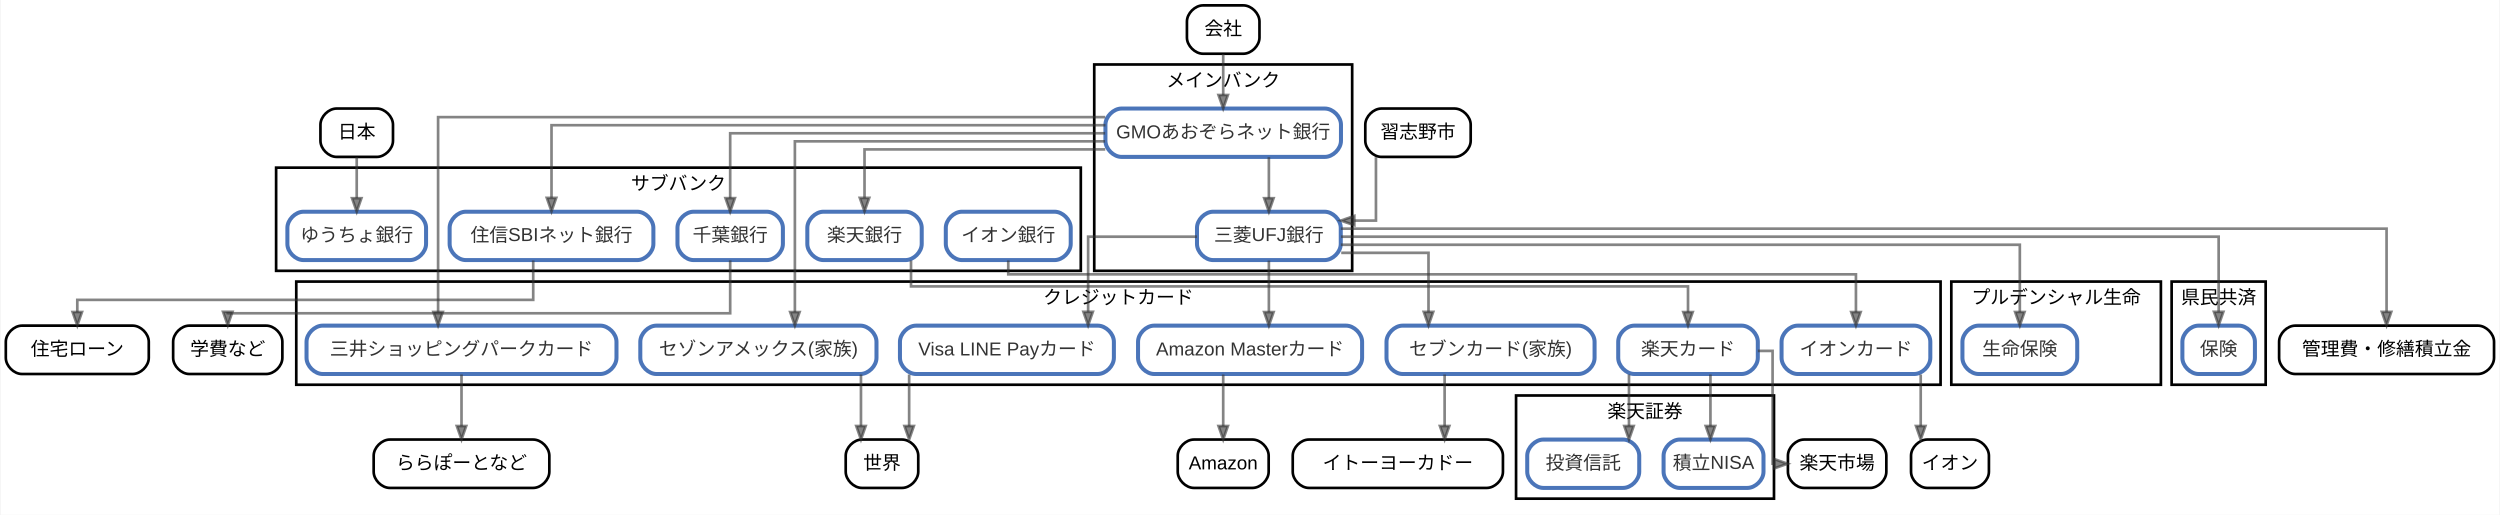
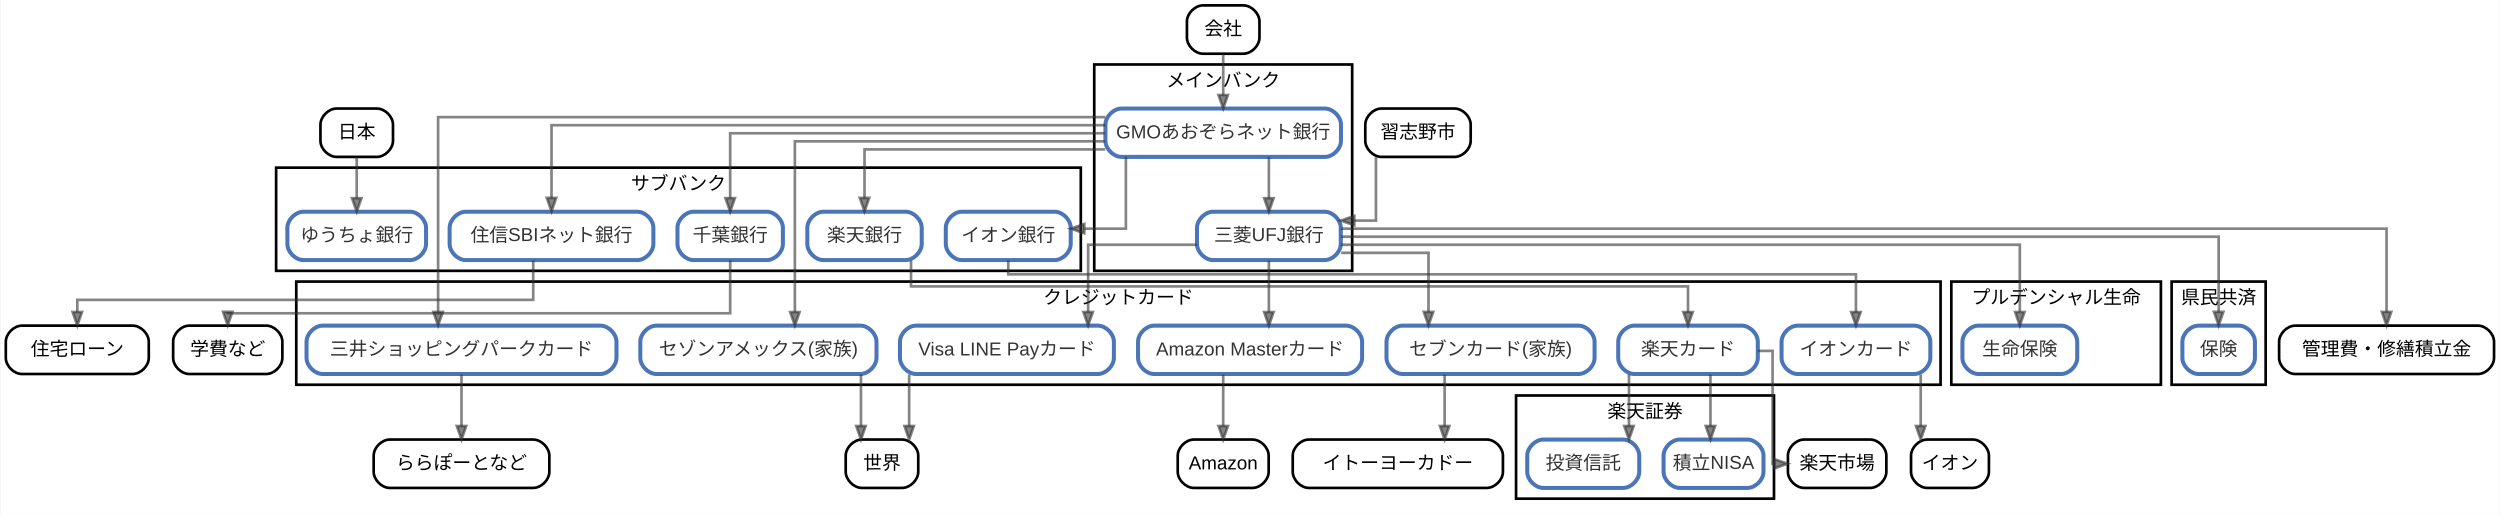
<svg xmlns="http://www.w3.org/2000/svg" width="1860pt" height="383pt" viewBox="0.00 0.00 1860.11 383.20">
  <g id="graph0" class="graph" transform="scale(1 1) rotate(0) translate(4 379.2)">
    <polygon fill="#ffffff" stroke="transparent" points="-4,4 -4,-379.2 1856.105,-379.2 1856.105,4 -4,4" />
    <g id="clust6" class="cluster">
      <polygon fill="none" stroke="#000000" stroke-width="2" points="1612.107,-92.8 1612.107,-169.6 1682.107,-169.6 1682.107,-92.8 1612.107,-92.8" />
      <text text-anchor="middle" x="1647.107" y="-153" font-family="Arial" font-size="14.00" fill="#000000">県民共済</text>
    </g>
    <g id="clust5" class="cluster">
      <polygon fill="none" stroke="#000000" stroke-width="2" points="1448.107,-92.8 1448.107,-169.6 1604.107,-169.6 1604.107,-92.8 1448.107,-92.8" />
      <text text-anchor="middle" x="1526.107" y="-153" font-family="Arial" font-size="14.00" fill="#000000">プルデンシャル生命</text>
    </g>
    <g id="clust4" class="cluster">
      <polygon fill="none" stroke="#000000" stroke-width="2" points="216.107,-92.8 216.107,-169.6 1440.107,-169.6 1440.107,-92.8 216.107,-92.8" />
      <text text-anchor="middle" x="828.107" y="-153" font-family="Arial" font-size="14.00" fill="#000000">クレジットカード</text>
    </g>
    <g id="clust3" class="cluster">
      <polygon fill="none" stroke="#000000" stroke-width="2" points="1124.107,-8 1124.107,-84.8 1316.107,-84.8 1316.107,-8 1124.107,-8" />
      <text text-anchor="middle" x="1220.107" y="-68.2" font-family="Arial" font-size="14.00" fill="#000000">楽天証券</text>
    </g>
    <g id="clust2" class="cluster">
      <polygon fill="none" stroke="#000000" stroke-width="2" points="201.107,-177.6 201.107,-254.4 800.107,-254.4 800.107,-177.6 201.107,-177.6" />
      <text text-anchor="middle" x="500.607" y="-237.8" font-family="Arial" font-size="14.00" fill="#000000">サブバンク</text>
    </g>
    <g id="clust1" class="cluster">
      <polygon fill="none" stroke="#000000" stroke-width="2" points="810.107,-177.6 810.107,-331.2 1002.107,-331.2 1002.107,-177.6 810.107,-177.6" />
      <text text-anchor="middle" x="906.107" y="-314.6" font-family="Arial" font-size="14.00" fill="#000000">メインバンク</text>
    </g>
    <g id="node1" class="node">
      <path fill="#ffffff" stroke="#4b75b9" stroke-width="3" d="M981.773,-298.4C981.773,-298.4 830.441,-298.4 830.441,-298.4 824.441,-298.4 818.441,-292.4 818.441,-286.4 818.441,-286.4 818.441,-274.4 818.441,-274.4 818.441,-268.4 824.441,-262.4 830.441,-262.4 830.441,-262.4 981.773,-262.4 981.773,-262.4 987.773,-262.4 993.773,-268.4 993.773,-274.4 993.773,-274.4 993.773,-286.4 993.773,-286.4 993.773,-292.4 987.773,-298.4 981.773,-298.4" />
      <text text-anchor="middle" x="906.107" y="-276.2" font-family="Arial" font-size="14.00" fill="#333333">GMOあおぞらネット銀行</text>
    </g>
    <g id="node2" class="node">
      <path fill="#ffffff" stroke="#4b75b9" stroke-width="3" d="M981.615,-221.6C981.615,-221.6 898.598,-221.6 898.598,-221.6 892.598,-221.6 886.598,-215.6 886.598,-209.6 886.598,-209.6 886.598,-197.6 886.598,-197.6 886.598,-191.6 892.598,-185.6 898.598,-185.6 898.598,-185.6 981.615,-185.6 981.615,-185.6 987.615,-185.6 993.615,-191.6 993.615,-197.6 993.615,-197.6 993.615,-209.6 993.615,-209.6 993.615,-215.6 987.615,-221.6 981.615,-221.6" />
      <text text-anchor="middle" x="940.107" y="-199.4" font-family="Arial" font-size="14.00" fill="#333333">三菱UFJ銀行</text>
    </g>
    <g id="edge-1" class="edge">
      <path fill="none" stroke="#333333" stroke-width="2" stroke-opacity="0.6" d="M940.107,-262.2C940.107,-262.2 940.107,-231.67 940.107,-231.67" />
      <polygon fill="#333333" fill-opacity="0.6" stroke="#333333" stroke-width="2" stroke-opacity="0.6" points="943.607,-231.67 940.107,-221.67 936.607,-231.67 943.607,-231.67" />
    </g>
    <g id="node3" class="node">
      <path fill="#ffffff" stroke="#4b75b9" stroke-width="3" d="M669.686,-221.6C669.686,-221.6 608.527,-221.6 608.527,-221.6 602.527,-221.6 596.527,-215.6 596.527,-209.6 596.527,-209.6 596.527,-197.6 596.527,-197.6 596.527,-191.6 602.527,-185.6 608.527,-185.6 608.527,-185.6 669.686,-185.6 669.686,-185.6 675.686,-185.6 681.686,-191.6 681.686,-197.6 681.686,-197.6 681.686,-209.6 681.686,-209.6 681.686,-215.6 675.686,-221.6 669.686,-221.6" />
      <text text-anchor="middle" x="639.107" y="-199.4" font-family="Arial" font-size="14.00" fill="#333333">楽天銀行</text>
    </g>
    <g id="edge-4" class="edge">
      <path fill="none" stroke="#333333" stroke-width="2" stroke-opacity="0.6" d="M818.311,-268C740.491,-268 639.107,-268 639.107,-268 639.107,-268 639.107,-231.882 639.107,-231.882" />
      <polygon fill="#333333" fill-opacity="0.6" stroke="#333333" stroke-width="2" stroke-opacity="0.6" points="642.607,-231.882 639.107,-221.882 635.607,-231.882 642.607,-231.882" />
    </g>
    <g id="node4" class="node">
      <path fill="#ffffff" stroke="#4b75b9" stroke-width="3" d="M469.941,-221.6C469.941,-221.6 342.272,-221.6 342.272,-221.6 336.272,-221.6 330.272,-215.6 330.272,-209.6 330.272,-209.6 330.272,-197.6 330.272,-197.6 330.272,-191.6 336.272,-185.6 342.272,-185.6 342.272,-185.6 469.941,-185.6 469.941,-185.6 475.941,-185.6 481.941,-191.6 481.941,-197.6 481.941,-197.6 481.941,-209.6 481.941,-209.6 481.941,-215.6 475.941,-221.6 469.941,-221.6" />
      <text text-anchor="middle" x="406.107" y="-199.4" font-family="Arial" font-size="14.00" fill="#333333">住信SBIネット銀行</text>
    </g>
    <g id="edge-9" class="edge">
      <path fill="none" stroke="#333333" stroke-width="2" stroke-opacity="0.6" d="M818.441,-286C675.043,-286 406.107,-286 406.107,-286 406.107,-286 406.107,-231.887 406.107,-231.887" />
      <polygon fill="#333333" fill-opacity="0.6" stroke="#333333" stroke-width="2" stroke-opacity="0.6" points="409.607,-231.887 406.107,-221.887 402.607,-231.887 409.607,-231.887" />
    </g>
+     <g id="node5" class="node">
+       <path fill="#ffffff" stroke="#4b75b9" stroke-width="3" d="M780.6,-221.6C780.6,-221.6 711.614,-221.6 711.614,-221.6 705.614,-221.6 699.614,-215.6 699.614,-209.6 699.614,-209.6 699.614,-197.6 699.614,-197.6 699.614,-191.6 705.614,-185.6 711.614,-185.6 711.614,-185.6 780.6,-185.6 780.6,-185.6 786.6,-185.6 792.6,-191.6 792.6,-197.6 792.6,-197.6 792.6,-209.6 792.6,-209.6 792.6,-215.6 786.6,-221.6 780.6,-221.6" />
+       <text text-anchor="middle" x="746.107" y="-199.4" font-family="Arial" font-size="14.00" fill="#333333">イオン銀行</text>
+     </g>
+     <g id="edge-22" class="edge">
+       <path fill="none" stroke="#333333" stroke-width="2" stroke-opacity="0.6" d="M833.664,-262.383C833.664,-241.231 833.664,-209 833.664,-209 833.664,-209 802.705,-209 802.705,-209" />
+       <polygon fill="#333333" fill-opacity="0.6" stroke="#333333" stroke-width="2" stroke-opacity="0.6" points="802.705,-205.5 792.705,-209 802.705,-212.5 802.705,-205.5" />
+     </g>
    <g id="node6" class="node">
      <path fill="#ffffff" stroke="#4b75b9" stroke-width="3" d="M566.348,-221.6C566.348,-221.6 511.865,-221.6 511.865,-221.6 505.865,-221.6 499.865,-215.6 499.865,-209.6 499.865,-209.6 499.865,-197.6 499.865,-197.6 499.865,-191.6 505.865,-185.6 511.865,-185.6 511.865,-185.6 566.348,-185.6 566.348,-185.6 572.348,-185.6 578.348,-191.6 578.348,-197.6 578.348,-197.6 578.348,-209.6 578.348,-209.6 578.348,-215.6 572.348,-221.6 566.348,-221.6" />
      <text text-anchor="middle" x="539.107" y="-199.4" font-family="Arial" font-size="14.00" fill="#333333">千葉銀行</text>
    </g>
-     <g id="edge-24" class="edge">
+     <g id="edge-25" class="edge">
      <path fill="none" stroke="#333333" stroke-width="2" stroke-opacity="0.6" d="M818.201,-280C709.627,-280 539.107,-280 539.107,-280 539.107,-280 539.107,-231.706 539.107,-231.706" />
      <polygon fill="#333333" fill-opacity="0.6" stroke="#333333" stroke-width="2" stroke-opacity="0.6" points="542.607,-231.706 539.107,-221.706 535.607,-231.706 542.607,-231.706" />
    </g>
    <g id="node12" class="node">
      <path fill="#ffffff" stroke="#4b75b9" stroke-width="3" d="M636.011,-136.8C636.011,-136.8 484.202,-136.8 484.202,-136.8 478.202,-136.8 472.202,-130.8 472.202,-124.8 472.202,-124.8 472.202,-112.8 472.202,-112.8 472.202,-106.8 478.202,-100.8 484.202,-100.8 484.202,-100.8 636.011,-100.8 636.011,-100.8 642.011,-100.8 648.011,-106.8 648.011,-112.8 648.011,-112.8 648.011,-124.8 648.011,-124.8 648.011,-130.8 642.011,-136.8 636.011,-136.8" />
      <text text-anchor="middle" x="560.107" y="-114.6" font-family="Arial" font-size="14.00" fill="#333333">セゾンアメックス(家族)</text>
    </g>
    <g id="edge-14" class="edge">
      <path fill="none" stroke="#333333" stroke-width="2" stroke-opacity="0.6" d="M818.14,-274C723.767,-274 587.272,-274 587.272,-274 587.272,-274 587.272,-146.907 587.272,-146.907" />
      <polygon fill="#333333" fill-opacity="0.6" stroke="#333333" stroke-width="2" stroke-opacity="0.6" points="590.772,-146.907 587.272,-136.907 583.772,-146.907 590.772,-146.907" />
    </g>
    <g id="node13" class="node">
      <path fill="#ffffff" stroke="#4b75b9" stroke-width="3" d="M442.466,-136.8C442.466,-136.8 235.747,-136.8 235.747,-136.8 229.747,-136.8 223.747,-130.8 223.747,-124.8 223.747,-124.8 223.747,-112.8 223.747,-112.8 223.747,-106.8 229.747,-100.8 235.747,-100.8 235.747,-100.8 442.466,-100.8 442.466,-100.8 448.466,-100.8 454.466,-106.8 454.466,-112.8 454.466,-112.8 454.466,-124.8 454.466,-124.8 454.466,-130.8 448.466,-136.8 442.466,-136.8" />
      <text text-anchor="middle" x="339.107" y="-114.6" font-family="Arial" font-size="14.00" fill="#333333">三井ショッピングパークカード</text>
    </g>
    <g id="edge-16" class="edge">
      <path fill="none" stroke="#333333" stroke-width="2" stroke-opacity="0.6" d="M818.295,-292C655.144,-292 321.677,-292 321.677,-292 321.677,-292 321.677,-147.008 321.677,-147.008" />
      <polygon fill="#333333" fill-opacity="0.6" stroke="#333333" stroke-width="2" stroke-opacity="0.6" points="325.177,-147.008 321.677,-137.008 318.177,-147.008 325.177,-147.008" />
    </g>
    <g id="node10" class="node">
      <path fill="#ffffff" stroke="#4b75b9" stroke-width="3" d="M997.5,-136.8C997.5,-136.8 854.713,-136.8 854.713,-136.8 848.713,-136.8 842.713,-130.8 842.713,-124.8 842.713,-124.8 842.713,-112.8 842.713,-112.8 842.713,-106.8 848.713,-100.8 854.713,-100.8 854.713,-100.8 997.5,-100.8 997.5,-100.8 1003.5,-100.8 1009.5,-106.8 1009.5,-112.8 1009.5,-112.8 1009.5,-124.8 1009.5,-124.8 1009.5,-130.8 1003.5,-136.8 997.5,-136.8" />
      <text text-anchor="middle" x="926.107" y="-114.6" font-family="Arial" font-size="14.00" fill="#333333">Amazon Masterカード</text>
    </g>
    <g id="edge-12" class="edge">
      <path fill="none" stroke="#333333" stroke-width="2" stroke-opacity="0.6" d="M940.107,-185.2C940.107,-185.2 940.107,-146.873 940.107,-146.873" />
      <polygon fill="#333333" fill-opacity="0.6" stroke="#333333" stroke-width="2" stroke-opacity="0.6" points="943.607,-146.873 940.107,-136.873 936.607,-146.873 943.607,-146.873" />
    </g>
    <g id="node11" class="node">
      <path fill="#ffffff" stroke="#4b75b9" stroke-width="3" d="M812.73,-136.8C812.73,-136.8 677.483,-136.8 677.483,-136.8 671.483,-136.8 665.483,-130.8 665.483,-124.8 665.483,-124.8 665.483,-112.8 665.483,-112.8 665.483,-106.8 671.483,-100.8 677.483,-100.8 677.483,-100.8 812.73,-100.8 812.73,-100.8 818.73,-100.8 824.73,-106.8 824.73,-112.8 824.73,-112.8 824.73,-124.8 824.73,-124.8 824.73,-130.8 818.73,-136.8 812.73,-136.8" />
      <text text-anchor="middle" x="745.107" y="-114.6" font-family="Arial" font-size="14.00" fill="#333333">Visa LINE Payカード</text>
    </g>
    <g id="edge-2" class="edge">
-       <path fill="none" stroke="#333333" stroke-width="2" stroke-opacity="0.6" d="M886.545,-203C849.025,-203 805.563,-203 805.563,-203 805.563,-203 805.563,-147.07 805.563,-147.07" />
-       <polygon fill="#333333" fill-opacity="0.6" stroke="#333333" stroke-width="2" stroke-opacity="0.6" points="809.063,-147.07 805.563,-137.07 802.063,-147.07 809.063,-147.07" />
+       <path fill="none" stroke="#333333" stroke-width="2" stroke-opacity="0.6" d="M886.545,-197C849.025,-197 805.563,-197 805.563,-197 805.563,-197 805.563,-146.937 805.563,-146.937" />
+       <polygon fill="#333333" fill-opacity="0.6" stroke="#333333" stroke-width="2" stroke-opacity="0.6" points="809.063,-146.937 805.563,-136.937 802.063,-146.937 809.063,-146.937" />
    </g>
    <g id="node14" class="node">
      <path fill="#ffffff" stroke="#4b75b9" stroke-width="3" d="M1170.551,-136.8C1170.551,-136.8 1039.662,-136.8 1039.662,-136.8 1033.662,-136.8 1027.662,-130.8 1027.662,-124.8 1027.662,-124.8 1027.662,-112.8 1027.662,-112.8 1027.662,-106.8 1033.662,-100.8 1039.662,-100.8 1039.662,-100.8 1170.551,-100.8 1170.551,-100.8 1176.551,-100.8 1182.551,-106.8 1182.551,-112.8 1182.551,-112.8 1182.551,-124.8 1182.551,-124.8 1182.551,-130.8 1176.551,-136.8 1170.551,-136.8" />
      <text text-anchor="middle" x="1105.107" y="-114.6" font-family="Arial" font-size="14.00" fill="#333333">セブンカード(家族)</text>
    </g>
    <g id="edge-18" class="edge">
      <path fill="none" stroke="#333333" stroke-width="2" stroke-opacity="0.6" d="M993.955,-191C1025.393,-191 1058.927,-191 1058.927,-191 1058.927,-191 1058.927,-147.019 1058.927,-147.019" />
      <polygon fill="#333333" fill-opacity="0.6" stroke="#333333" stroke-width="2" stroke-opacity="0.6" points="1062.427,-147.019 1058.927,-137.019 1055.427,-147.019 1062.427,-147.019" />
    </g>
    <g id="node17" class="node">
      <path fill="#ffffff" stroke="#4b75b9" stroke-width="3" d="M1529.835,-136.8C1529.835,-136.8 1468.378,-136.8 1468.378,-136.8 1462.378,-136.8 1456.378,-130.8 1456.378,-124.8 1456.378,-124.8 1456.378,-112.8 1456.378,-112.8 1456.378,-106.8 1462.378,-100.8 1468.378,-100.8 1468.378,-100.8 1529.835,-100.8 1529.835,-100.8 1535.835,-100.8 1541.835,-106.8 1541.835,-112.8 1541.835,-112.8 1541.835,-124.8 1541.835,-124.8 1541.835,-130.8 1535.835,-136.8 1529.835,-136.8" />
      <text text-anchor="middle" x="1499.107" y="-114.6" font-family="Arial" font-size="14.00" fill="#333333">生命保険</text>
    </g>
    <g id="edge-20" class="edge">
      <path fill="none" stroke="#333333" stroke-width="2" stroke-opacity="0.6" d="M993.706,-197C1133.619,-197 1499.107,-197 1499.107,-197 1499.107,-197 1499.107,-146.937 1499.107,-146.937" />
      <polygon fill="#333333" fill-opacity="0.6" stroke="#333333" stroke-width="2" stroke-opacity="0.6" points="1502.607,-146.937 1499.107,-136.937 1495.607,-146.937 1502.607,-146.937" />
    </g>
    <g id="node18" class="node">
      <path fill="#ffffff" stroke="#4b75b9" stroke-width="3" d="M1662.107,-136.8C1662.107,-136.8 1632.107,-136.8 1632.107,-136.8 1626.107,-136.8 1620.107,-130.8 1620.107,-124.8 1620.107,-124.8 1620.107,-112.8 1620.107,-112.8 1620.107,-106.8 1626.107,-100.8 1632.107,-100.8 1632.107,-100.8 1662.107,-100.8 1662.107,-100.8 1668.107,-100.8 1674.107,-106.8 1674.107,-112.8 1674.107,-112.8 1674.107,-124.8 1674.107,-124.8 1674.107,-130.8 1668.107,-136.8 1662.107,-136.8" />
      <text text-anchor="middle" x="1647.107" y="-114.6" font-family="Arial" font-size="14.00" fill="#333333">保険</text>
    </g>
    <g id="edge-21" class="edge">
      <path fill="none" stroke="#333333" stroke-width="2" stroke-opacity="0.6" d="M993.827,-203C1158.816,-203 1647.107,-203 1647.107,-203 1647.107,-203 1647.107,-147.07 1647.107,-147.07" />
      <polygon fill="#333333" fill-opacity="0.6" stroke="#333333" stroke-width="2" stroke-opacity="0.6" points="1650.607,-147.07 1647.107,-137.07 1643.607,-147.07 1650.607,-147.07" />
    </g>
    <g id="node23" class="node">
      <path fill="none" stroke="#000000" stroke-width="2" d="M1840.104,-136.8C1840.104,-136.8 1704.11,-136.8 1704.11,-136.8 1698.11,-136.8 1692.11,-130.8 1692.11,-124.8 1692.11,-124.8 1692.11,-112.8 1692.11,-112.8 1692.11,-106.8 1698.11,-100.8 1704.11,-100.8 1704.11,-100.8 1840.104,-100.8 1840.104,-100.8 1846.104,-100.8 1852.104,-106.8 1852.104,-112.8 1852.104,-112.8 1852.104,-124.8 1852.104,-124.8 1852.104,-130.8 1846.104,-136.8 1840.104,-136.8" />
      <text text-anchor="middle" x="1772.107" y="-114.6" font-family="Arial" font-size="14.00" fill="#000000">管理費・修繕積立金</text>
    </g>
    <g id="edge-11" class="edge">
      <path fill="none" stroke="#333333" stroke-width="2" stroke-opacity="0.6" d="M993.736,-209C1177.736,-209 1772.107,-209 1772.107,-209 1772.107,-209 1772.107,-147.053 1772.107,-147.053" />
      <polygon fill="#333333" fill-opacity="0.6" stroke="#333333" stroke-width="2" stroke-opacity="0.6" points="1775.607,-147.053 1772.107,-137.053 1768.607,-147.053 1775.607,-147.053" />
    </g>
    <g id="node15" class="node">
      <path fill="#ffffff" stroke="#4b75b9" stroke-width="3" d="M1292.061,-136.8C1292.061,-136.8 1212.152,-136.8 1212.152,-136.8 1206.152,-136.8 1200.152,-130.8 1200.152,-124.8 1200.152,-124.8 1200.152,-112.8 1200.152,-112.8 1200.152,-106.8 1206.152,-100.8 1212.152,-100.8 1212.152,-100.8 1292.061,-100.8 1292.061,-100.8 1298.061,-100.8 1304.061,-106.8 1304.061,-112.8 1304.061,-112.8 1304.061,-124.8 1304.061,-124.8 1304.061,-130.8 1298.061,-136.8 1292.061,-136.8" />
      <text text-anchor="middle" x="1252.107" y="-114.6" font-family="Arial" font-size="14.00" fill="#333333">楽天カード</text>
    </g>
    <g id="edge-5" class="edge">
      <path fill="none" stroke="#333333" stroke-width="2" stroke-opacity="0.6" d="M673.72,-185.241C673.72,-175.696 673.72,-166 673.72,-166 673.72,-166 1252.107,-166 1252.107,-166 1252.107,-166 1252.107,-146.914 1252.107,-146.914" />
      <polygon fill="#333333" fill-opacity="0.6" stroke="#333333" stroke-width="2" stroke-opacity="0.6" points="1255.607,-146.914 1252.107,-136.914 1248.607,-146.914 1255.607,-146.914" />
    </g>
    <g id="node22" class="node">
      <path fill="none" stroke="#000000" stroke-width="2" d="M94.32,-136.8C94.32,-136.8 11.893,-136.8 11.893,-136.8 5.893,-136.8 -.107,-130.8 -.107,-124.8 -.107,-124.8 -.107,-112.8 -.107,-112.8 -.107,-106.8 5.893,-100.8 11.893,-100.8 11.893,-100.8 94.32,-100.8 94.32,-100.8 100.32,-100.8 106.32,-106.8 106.32,-112.8 106.32,-112.8 106.32,-124.8 106.32,-124.8 106.32,-130.8 100.32,-136.8 94.32,-136.8" />
      <text text-anchor="middle" x="53.107" y="-114.6" font-family="Arial" font-size="14.00" fill="#000000">住宅ローン</text>
    </g>
    <g id="edge-10" class="edge">
      <path fill="none" stroke="#333333" stroke-width="2" stroke-opacity="0.6" d="M392.488,-185.333C392.488,-171.909 392.488,-156 392.488,-156 392.488,-156 53.107,-156 53.107,-156 53.107,-156 53.107,-146.964 53.107,-146.964" />
      <polygon fill="#333333" fill-opacity="0.6" stroke="#333333" stroke-width="2" stroke-opacity="0.6" points="56.607,-146.964 53.107,-136.964 49.607,-146.964 56.607,-146.964" />
    </g>
-     <g id="node5" class="node">
-       <path fill="#ffffff" stroke="#4b75b9" stroke-width="3" d="M780.6,-221.6C780.6,-221.6 711.614,-221.6 711.614,-221.6 705.614,-221.6 699.614,-215.6 699.614,-209.6 699.614,-209.6 699.614,-197.6 699.614,-197.6 699.614,-191.6 705.614,-185.6 711.614,-185.6 711.614,-185.6 780.6,-185.6 780.6,-185.6 786.6,-185.6 792.6,-191.6 792.6,-197.6 792.6,-197.6 792.6,-209.6 792.6,-209.6 792.6,-215.6 786.6,-221.6 780.6,-221.6" />
-       <text text-anchor="middle" x="746.107" y="-199.4" font-family="Arial" font-size="14.00" fill="#333333">イオン銀行</text>
-     </g>
    <g id="node16" class="node">
      <path fill="#ffffff" stroke="#4b75b9" stroke-width="3" d="M1420.475,-136.8C1420.475,-136.8 1333.738,-136.8 1333.738,-136.8 1327.738,-136.8 1321.738,-130.8 1321.738,-124.8 1321.738,-124.8 1321.738,-112.8 1321.738,-112.8 1321.738,-106.8 1327.738,-100.8 1333.738,-100.8 1333.738,-100.8 1420.475,-100.8 1420.475,-100.8 1426.475,-100.8 1432.475,-106.8 1432.475,-112.8 1432.475,-112.8 1432.475,-124.8 1432.475,-124.8 1432.475,-130.8 1426.475,-136.8 1420.475,-136.8" />
      <text text-anchor="middle" x="1377.107" y="-114.6" font-family="Arial" font-size="14.00" fill="#333333">イオンカード</text>
    </g>
-     <g id="edge-22" class="edge">
+     <g id="edge-23" class="edge">
      <path fill="none" stroke="#333333" stroke-width="2" stroke-opacity="0.6" d="M746.107,-185.325C746.107,-179.72 746.107,-175 746.107,-175 746.107,-175 1377.107,-175 1377.107,-175 1377.107,-175 1377.107,-146.891 1377.107,-146.891" />
      <polygon fill="#333333" fill-opacity="0.6" stroke="#333333" stroke-width="2" stroke-opacity="0.6" points="1380.607,-146.891 1377.107,-136.891 1373.607,-146.891 1380.607,-146.891" />
    </g>
    <g id="node28" class="node">
      <path fill="none" stroke="#000000" stroke-width="2" d="M193.76,-136.8C193.76,-136.8 136.453,-136.8 136.453,-136.8 130.453,-136.8 124.453,-130.8 124.453,-124.8 124.453,-124.8 124.453,-112.8 124.453,-112.8 124.453,-106.8 130.453,-100.8 136.453,-100.8 136.453,-100.8 193.76,-100.8 193.76,-100.8 199.76,-100.8 205.76,-106.8 205.76,-112.8 205.76,-112.8 205.76,-124.8 205.76,-124.8 205.76,-130.8 199.76,-136.8 193.76,-136.8" />
      <text text-anchor="middle" x="165.107" y="-114.6" font-family="Arial" font-size="14.00" fill="#000000">学費など</text>
    </g>
-     <g id="edge-25" class="edge">
+     <g id="edge-26" class="edge">
      <path fill="none" stroke="#333333" stroke-width="2" stroke-opacity="0.6" d="M539.107,-185.375C539.107,-168.5 539.107,-146 539.107,-146 539.107,-146 165.107,-146 165.107,-146 165.107,-146 165.107,-145.109 165.107,-145.109" />
      <polygon fill="#333333" fill-opacity="0.6" stroke="#333333" stroke-width="2" stroke-opacity="0.6" points="168.607,-147.094 165.107,-137.094 161.607,-147.094 168.607,-147.094" />
    </g>
    <g id="node7" class="node">
      <path fill="#ffffff" stroke="#4b75b9" stroke-width="3" d="M300.722,-221.6C300.722,-221.6 221.491,-221.6 221.491,-221.6 215.491,-221.6 209.491,-215.6 209.491,-209.6 209.491,-209.6 209.491,-197.6 209.491,-197.6 209.491,-191.6 215.491,-185.6 221.491,-185.6 221.491,-185.6 300.722,-185.6 300.722,-185.6 306.722,-185.6 312.722,-191.6 312.722,-197.6 312.722,-197.6 312.722,-209.6 312.722,-209.6 312.722,-215.6 306.722,-221.6 300.722,-221.6" />
      <text text-anchor="middle" x="261.107" y="-199.4" font-family="Arial" font-size="14.00" fill="#333333">ゆうちょ銀行</text>
    </g>
    <g id="node8" class="node">
      <path fill="#ffffff" stroke="#4b75b9" stroke-width="3" d="M1296.295,-52C1296.295,-52 1245.918,-52 1245.918,-52 1239.918,-52 1233.918,-46 1233.918,-40 1233.918,-40 1233.918,-28 1233.918,-28 1233.918,-22 1239.918,-16 1245.918,-16 1245.918,-16 1296.295,-16 1296.295,-16 1302.295,-16 1308.295,-22 1308.295,-28 1308.295,-28 1308.295,-40 1308.295,-40 1308.295,-46 1302.295,-52 1296.295,-52" />
      <text text-anchor="middle" x="1271.107" y="-29.8" font-family="Arial" font-size="14.00" fill="#333333">積立NISA</text>
    </g>
    <g id="node9" class="node">
      <path fill="#ffffff" stroke="#4b75b9" stroke-width="3" d="M1203.794,-52C1203.794,-52 1144.419,-52 1144.419,-52 1138.419,-52 1132.419,-46 1132.419,-40 1132.419,-40 1132.419,-28 1132.419,-28 1132.419,-22 1138.419,-16 1144.419,-16 1144.419,-16 1203.794,-16 1203.794,-16 1209.794,-16 1215.794,-22 1215.794,-28 1215.794,-28 1215.794,-40 1215.794,-40 1215.794,-46 1209.794,-52 1203.794,-52" />
      <text text-anchor="middle" x="1174.107" y="-29.8" font-family="Arial" font-size="14.00" fill="#333333">投資信託</text>
    </g>
    <g id="node24" class="node">
      <path fill="none" stroke="#000000" stroke-width="2" d="M927.952,-52C927.952,-52 884.261,-52 884.261,-52 878.261,-52 872.261,-46 872.261,-40 872.261,-40 872.261,-28 872.261,-28 872.261,-22 878.261,-16 884.261,-16 884.261,-16 927.952,-16 927.952,-16 933.952,-16 939.952,-22 939.952,-28 939.952,-28 939.952,-40 939.952,-40 939.952,-46 933.952,-52 927.952,-52" />
      <text text-anchor="middle" x="906.107" y="-29.8" font-family="Arial" font-size="14.00" fill="#000000">Amazon</text>
    </g>
    <g id="edge-13" class="edge">
      <path fill="none" stroke="#333333" stroke-width="2" stroke-opacity="0.6" d="M906.107,-100.4C906.107,-100.4 906.107,-62.073 906.107,-62.073" />
      <polygon fill="#333333" fill-opacity="0.6" stroke="#333333" stroke-width="2" stroke-opacity="0.6" points="909.607,-62.073 906.107,-52.073 902.607,-62.073 909.607,-62.073" />
    </g>
    <g id="node20" class="node">
      <path fill="none" stroke="#000000" stroke-width="2" d="M667.107,-52C667.107,-52 637.107,-52 637.107,-52 631.107,-52 625.107,-46 625.107,-40 625.107,-40 625.107,-28 625.107,-28 625.107,-22 631.107,-16 637.107,-16 637.107,-16 667.107,-16 667.107,-16 673.107,-16 679.107,-22 679.107,-28 679.107,-28 679.107,-40 679.107,-40 679.107,-46 673.107,-52 667.107,-52" />
      <text text-anchor="middle" x="652.107" y="-29.8" font-family="Arial" font-size="14.00" fill="#000000">世界</text>
    </g>
    <g id="edge-3" class="edge">
      <path fill="none" stroke="#333333" stroke-width="2" stroke-opacity="0.6" d="M672.326,-100.4C672.326,-100.4 672.326,-62.073 672.326,-62.073" />
      <polygon fill="#333333" fill-opacity="0.6" stroke="#333333" stroke-width="2" stroke-opacity="0.6" points="675.826,-62.073 672.326,-52.073 668.826,-62.073 675.826,-62.073" />
    </g>
    <g id="edge-15" class="edge">
      <path fill="none" stroke="#333333" stroke-width="2" stroke-opacity="0.6" d="M636.458,-100.4C636.458,-100.4 636.458,-62.073 636.458,-62.073" />
      <polygon fill="#333333" fill-opacity="0.6" stroke="#333333" stroke-width="2" stroke-opacity="0.6" points="639.958,-62.073 636.458,-52.073 632.958,-62.073 639.958,-62.073" />
    </g>
    <g id="node25" class="node">
      <path fill="none" stroke="#000000" stroke-width="2" d="M392.489,-52C392.489,-52 285.725,-52 285.725,-52 279.725,-52 273.725,-46 273.725,-40 273.725,-40 273.725,-28 273.725,-28 273.725,-22 279.725,-16 285.725,-16 285.725,-16 392.489,-16 392.489,-16 398.489,-16 404.489,-22 404.489,-28 404.489,-28 404.489,-40 404.489,-40 404.489,-46 398.489,-52 392.489,-52" />
      <text text-anchor="middle" x="339.107" y="-29.8" font-family="Arial" font-size="14.00" fill="#000000">ららぽーとなど</text>
    </g>
    <g id="edge-17" class="edge">
      <path fill="none" stroke="#333333" stroke-width="2" stroke-opacity="0.6" d="M339.107,-100.4C339.107,-100.4 339.107,-62.073 339.107,-62.073" />
      <polygon fill="#333333" fill-opacity="0.6" stroke="#333333" stroke-width="2" stroke-opacity="0.6" points="342.607,-62.073 339.107,-52.073 335.607,-62.073 342.607,-62.073" />
    </g>
    <g id="node26" class="node">
      <path fill="none" stroke="#000000" stroke-width="2" d="M1102.343,-52C1102.343,-52 969.87,-52 969.87,-52 963.87,-52 957.87,-46 957.87,-40 957.87,-40 957.87,-28 957.87,-28 957.87,-22 963.87,-16 969.87,-16 969.87,-16 1102.343,-16 1102.343,-16 1108.343,-16 1114.343,-22 1114.343,-28 1114.343,-28 1114.343,-40 1114.343,-40 1114.343,-46 1108.343,-52 1102.343,-52" />
      <text text-anchor="middle" x="1036.107" y="-29.8" font-family="Arial" font-size="14.00" fill="#000000">イトーヨーカドー</text>
    </g>
    <g id="edge-19" class="edge">
      <path fill="none" stroke="#333333" stroke-width="2" stroke-opacity="0.6" d="M1070.93,-100.4C1070.93,-100.4 1070.93,-62.073 1070.93,-62.073" />
      <polygon fill="#333333" fill-opacity="0.6" stroke="#333333" stroke-width="2" stroke-opacity="0.6" points="1074.43,-62.073 1070.93,-52.073 1067.43,-62.073 1074.43,-62.073" />
    </g>
    <g id="edge-6" class="edge">
      <path fill="none" stroke="#333333" stroke-width="2" stroke-opacity="0.6" d="M1268.798,-100.4C1268.798,-100.4 1268.798,-62.073 1268.798,-62.073" />
      <polygon fill="#333333" fill-opacity="0.6" stroke="#333333" stroke-width="2" stroke-opacity="0.6" points="1272.298,-62.073 1268.798,-52.073 1265.298,-62.073 1272.298,-62.073" />
    </g>
    <g id="edge-7" class="edge">
      <path fill="none" stroke="#333333" stroke-width="2" stroke-opacity="0.6" d="M1208.165,-100.4C1208.165,-100.4 1208.165,-62.073 1208.165,-62.073" />
      <polygon fill="#333333" fill-opacity="0.6" stroke="#333333" stroke-width="2" stroke-opacity="0.6" points="1211.665,-62.073 1208.165,-52.073 1204.665,-62.073 1211.665,-62.073" />
    </g>
    <g id="node21" class="node">
      <path fill="none" stroke="#000000" stroke-width="2" d="M1387.739,-52C1387.739,-52 1338.474,-52 1338.474,-52 1332.474,-52 1326.474,-46 1326.474,-40 1326.474,-40 1326.474,-28 1326.474,-28 1326.474,-22 1332.474,-16 1338.474,-16 1338.474,-16 1387.739,-16 1387.739,-16 1393.739,-16 1399.739,-22 1399.739,-28 1399.739,-28 1399.739,-40 1399.739,-40 1399.739,-46 1393.739,-52 1387.739,-52" />
      <text text-anchor="middle" x="1363.107" y="-29.8" font-family="Arial" font-size="14.00" fill="#000000">楽天市場</text>
    </g>
    <g id="edge-8" class="edge">
      <path fill="none" stroke="#333333" stroke-width="2" stroke-opacity="0.6" d="M1304.096,-118C1310.62,-118 1315.062,-118 1315.062,-118 1315.062,-118 1315.062,-34 1315.062,-34 1315.062,-34 1316.205,-34 1316.205,-34" />
      <polygon fill="#333333" fill-opacity="0.6" stroke="#333333" stroke-width="2" stroke-opacity="0.6" points="1316.205,-37.5 1326.205,-34 1316.205,-30.5 1316.205,-37.5" />
    </g>
    <g id="node27" class="node">
      <path fill="none" stroke="#000000" stroke-width="2" d="M1464.094,-52C1464.094,-52 1430.119,-52 1430.119,-52 1424.119,-52 1418.119,-46 1418.119,-40 1418.119,-40 1418.119,-28 1418.119,-28 1418.119,-22 1424.119,-16 1430.119,-16 1430.119,-16 1464.094,-16 1464.094,-16 1470.094,-16 1476.094,-22 1476.094,-28 1476.094,-28 1476.094,-40 1476.094,-40 1476.094,-46 1470.094,-52 1464.094,-52" />
      <text text-anchor="middle" x="1447.107" y="-29.8" font-family="Arial" font-size="14.00" fill="#000000">イオン</text>
    </g>
-     <g id="edge-23" class="edge">
+     <g id="edge-24" class="edge">
      <path fill="none" stroke="#333333" stroke-width="2" stroke-opacity="0.6" d="M1425.327,-100.4C1425.327,-100.4 1425.327,-62.073 1425.327,-62.073" />
      <polygon fill="#333333" fill-opacity="0.6" stroke="#333333" stroke-width="2" stroke-opacity="0.6" points="1428.827,-62.073 1425.327,-52.073 1421.827,-62.073 1428.827,-62.073" />
    </g>
    <g id="node19" class="node">
      <path fill="none" stroke="#000000" stroke-width="2" d="M921.107,-375.2C921.107,-375.2 891.107,-375.2 891.107,-375.2 885.107,-375.2 879.107,-369.2 879.107,-363.2 879.107,-363.2 879.107,-351.2 879.107,-351.2 879.107,-345.2 885.107,-339.2 891.107,-339.2 891.107,-339.2 921.107,-339.2 921.107,-339.2 927.107,-339.2 933.107,-345.2 933.107,-351.2 933.107,-351.2 933.107,-363.2 933.107,-363.2 933.107,-369.2 927.107,-375.2 921.107,-375.2" />
      <text text-anchor="middle" x="906.107" y="-353" font-family="Arial" font-size="14.00" fill="#000000">会社</text>
    </g>
    <g id="edge-0" class="edge">
      <path fill="none" stroke="#333333" stroke-width="2" stroke-opacity="0.6" d="M906.107,-339C906.107,-339 906.107,-308.47 906.107,-308.47" />
      <polygon fill="#333333" fill-opacity="0.6" stroke="#333333" stroke-width="2" stroke-opacity="0.6" points="909.607,-308.47 906.107,-298.47 902.607,-308.47 909.607,-308.47" />
    </g>
    <g id="node29" class="node">
      <path fill="none" stroke="#000000" stroke-width="2" d="M1078.334,-298.4C1078.334,-298.4 1023.879,-298.4 1023.879,-298.4 1017.879,-298.4 1011.879,-292.4 1011.879,-286.4 1011.879,-286.4 1011.879,-274.4 1011.879,-274.4 1011.879,-268.4 1017.879,-262.4 1023.879,-262.4 1023.879,-262.4 1078.334,-262.4 1078.334,-262.4 1084.334,-262.4 1090.334,-268.4 1090.334,-274.4 1090.334,-274.4 1090.334,-286.4 1090.334,-286.4 1090.334,-292.4 1084.334,-298.4 1078.334,-298.4" />
      <text text-anchor="middle" x="1051.107" y="-276.2" font-family="Arial" font-size="14.00" fill="#000000">習志野市</text>
    </g>
-     <g id="edge-26" class="edge">
+     <g id="edge-27" class="edge">
      <path fill="none" stroke="#333333" stroke-width="2" stroke-opacity="0.6" d="M1019.814,-262.183C1019.814,-242.831 1019.814,-215 1019.814,-215 1019.814,-215 1003.715,-215 1003.715,-215" />
      <polygon fill="#333333" fill-opacity="0.6" stroke="#333333" stroke-width="2" stroke-opacity="0.6" points="1003.715,-211.5 993.715,-215 1003.715,-218.5 1003.715,-211.5" />
    </g>
    <g id="node30" class="node">
      <path fill="none" stroke="#000000" stroke-width="2" d="M276.107,-298.4C276.107,-298.4 246.107,-298.4 246.107,-298.4 240.107,-298.4 234.107,-292.4 234.107,-286.4 234.107,-286.4 234.107,-274.4 234.107,-274.4 234.107,-268.4 240.107,-262.4 246.107,-262.4 246.107,-262.4 276.107,-262.4 276.107,-262.4 282.107,-262.4 288.107,-268.4 288.107,-274.4 288.107,-274.4 288.107,-286.4 288.107,-286.4 288.107,-292.4 282.107,-298.4 276.107,-298.4" />
      <text text-anchor="middle" x="261.107" y="-276.2" font-family="Arial" font-size="14.00" fill="#000000">日本</text>
    </g>
-     <g id="edge-27" class="edge">
+     <g id="edge-28" class="edge">
      <path fill="none" stroke="#333333" stroke-width="2" stroke-opacity="0.6" d="M261.107,-262.2C261.107,-262.2 261.107,-231.67 261.107,-231.67" />
      <polygon fill="#333333" fill-opacity="0.6" stroke="#333333" stroke-width="2" stroke-opacity="0.6" points="264.607,-231.67 261.107,-221.67 257.607,-231.67 264.607,-231.67" />
    </g>
  </g>
</svg>
